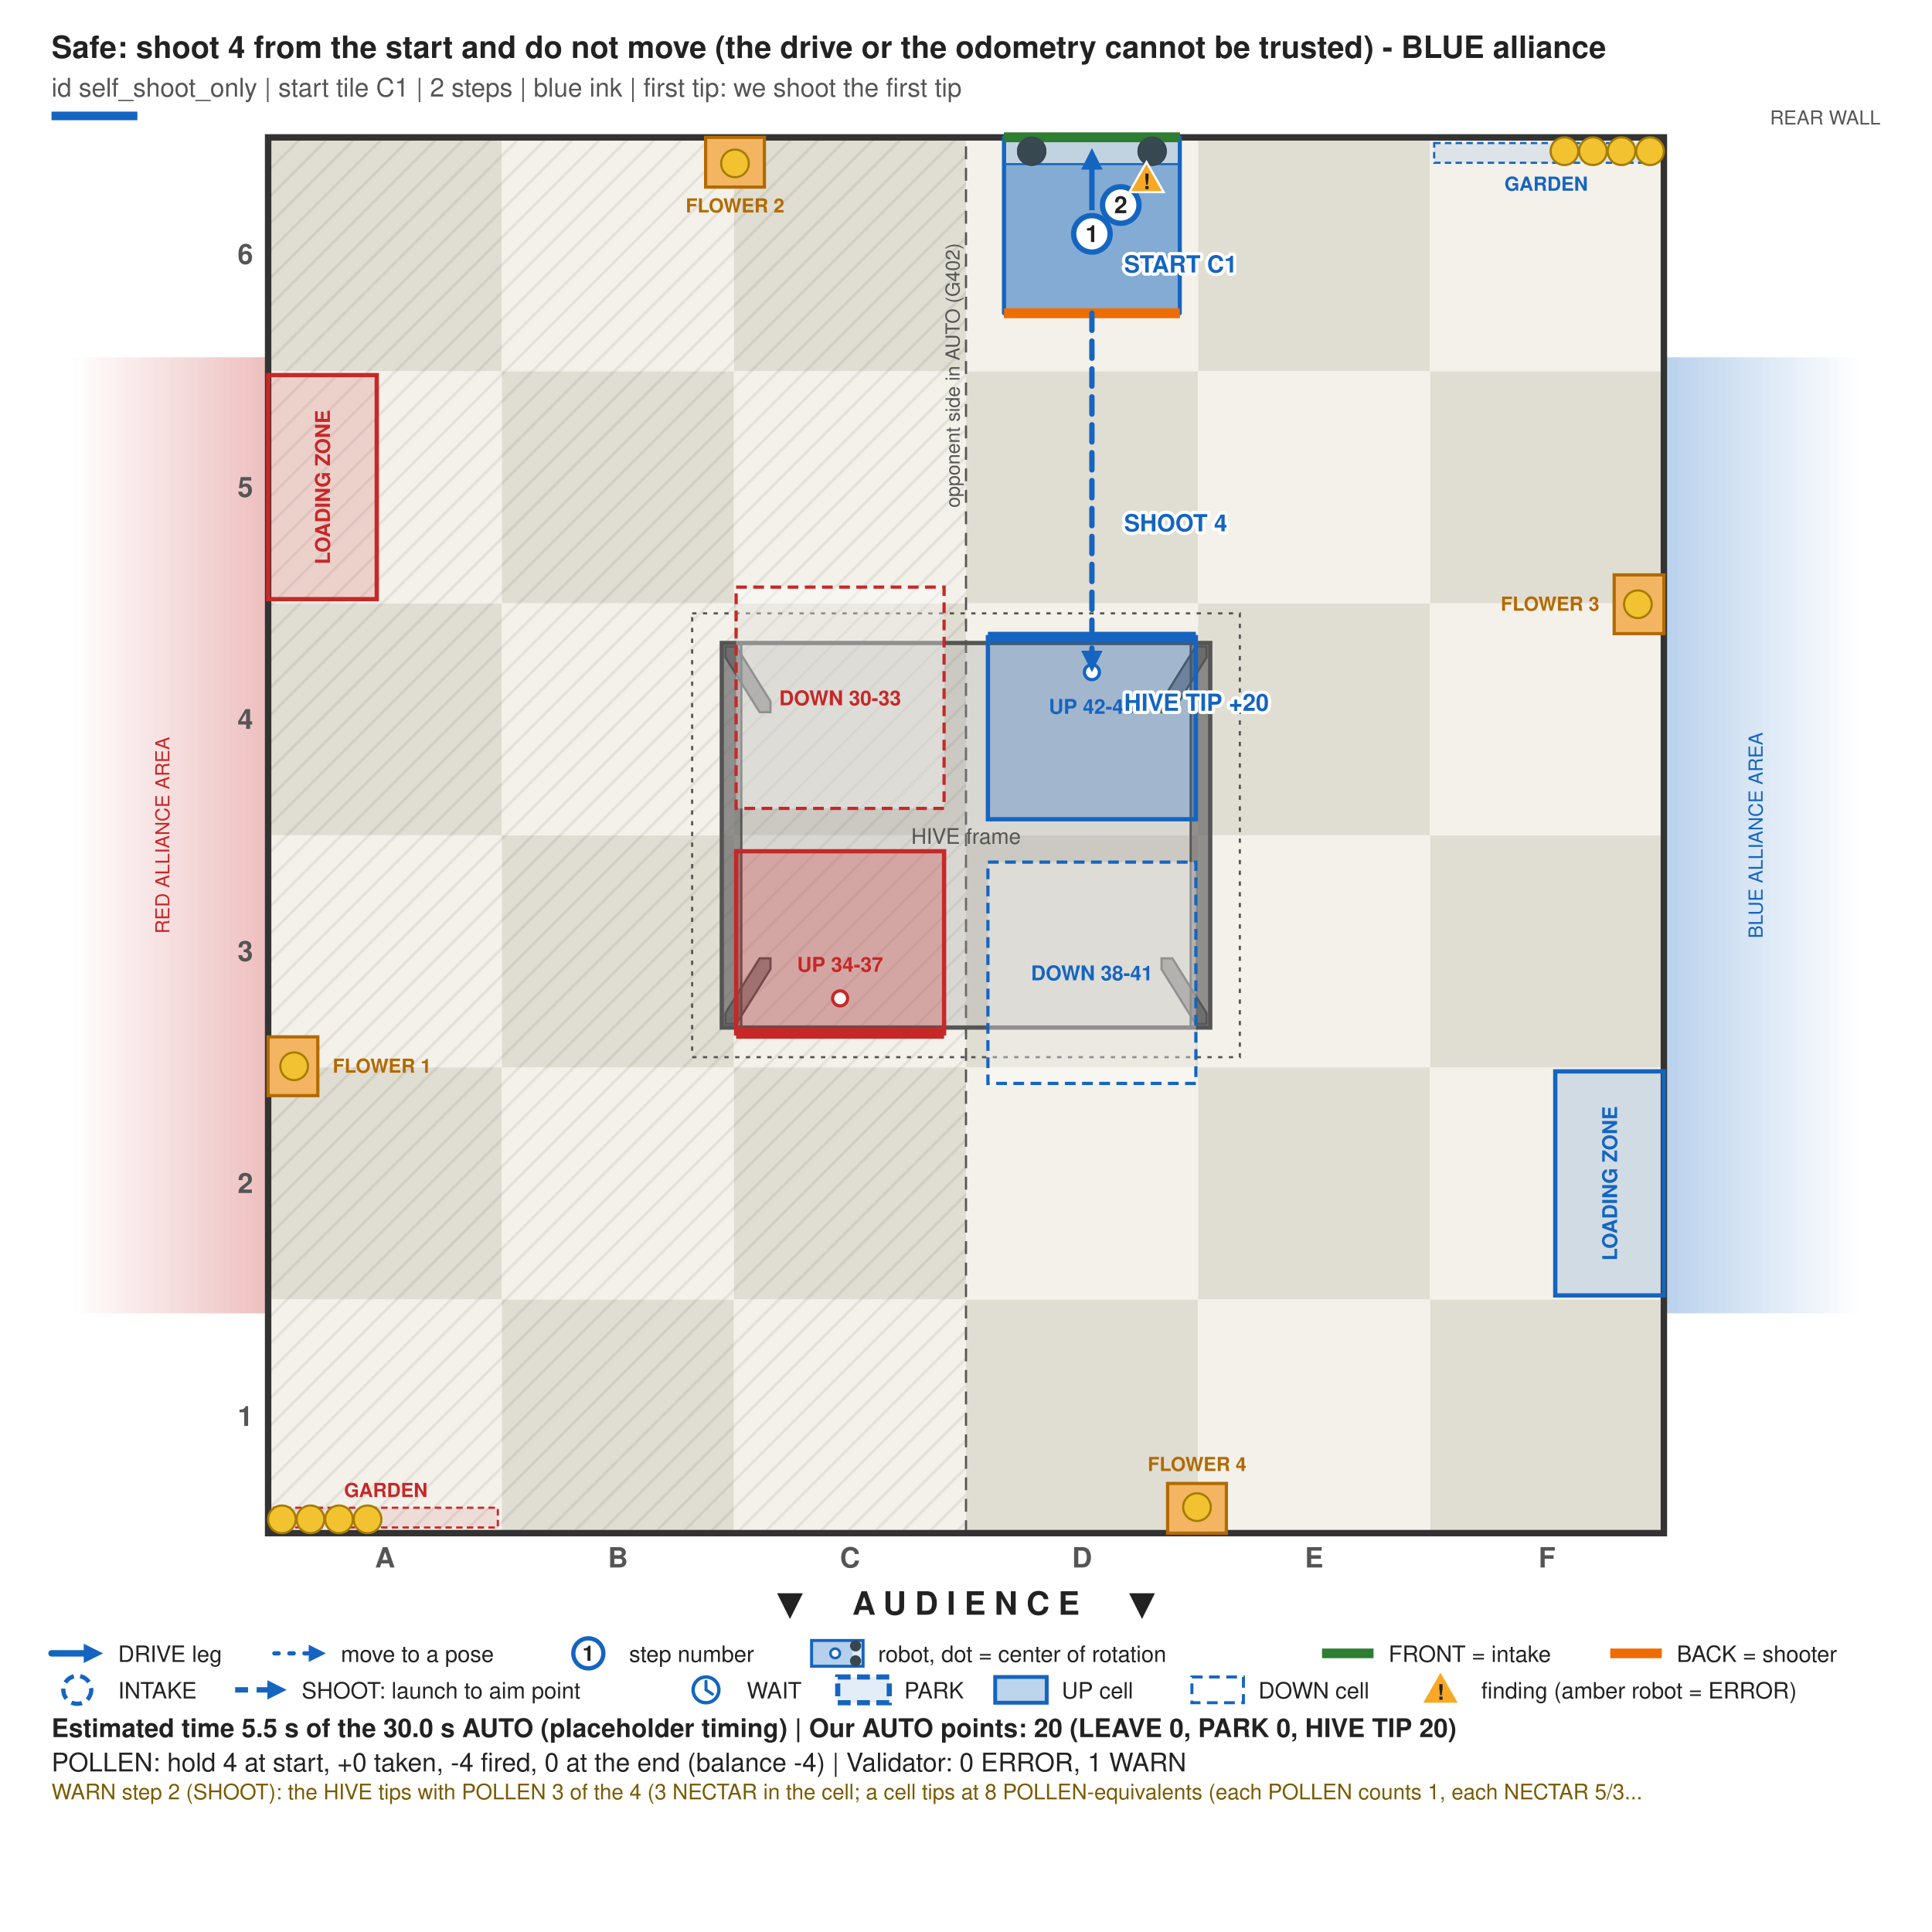
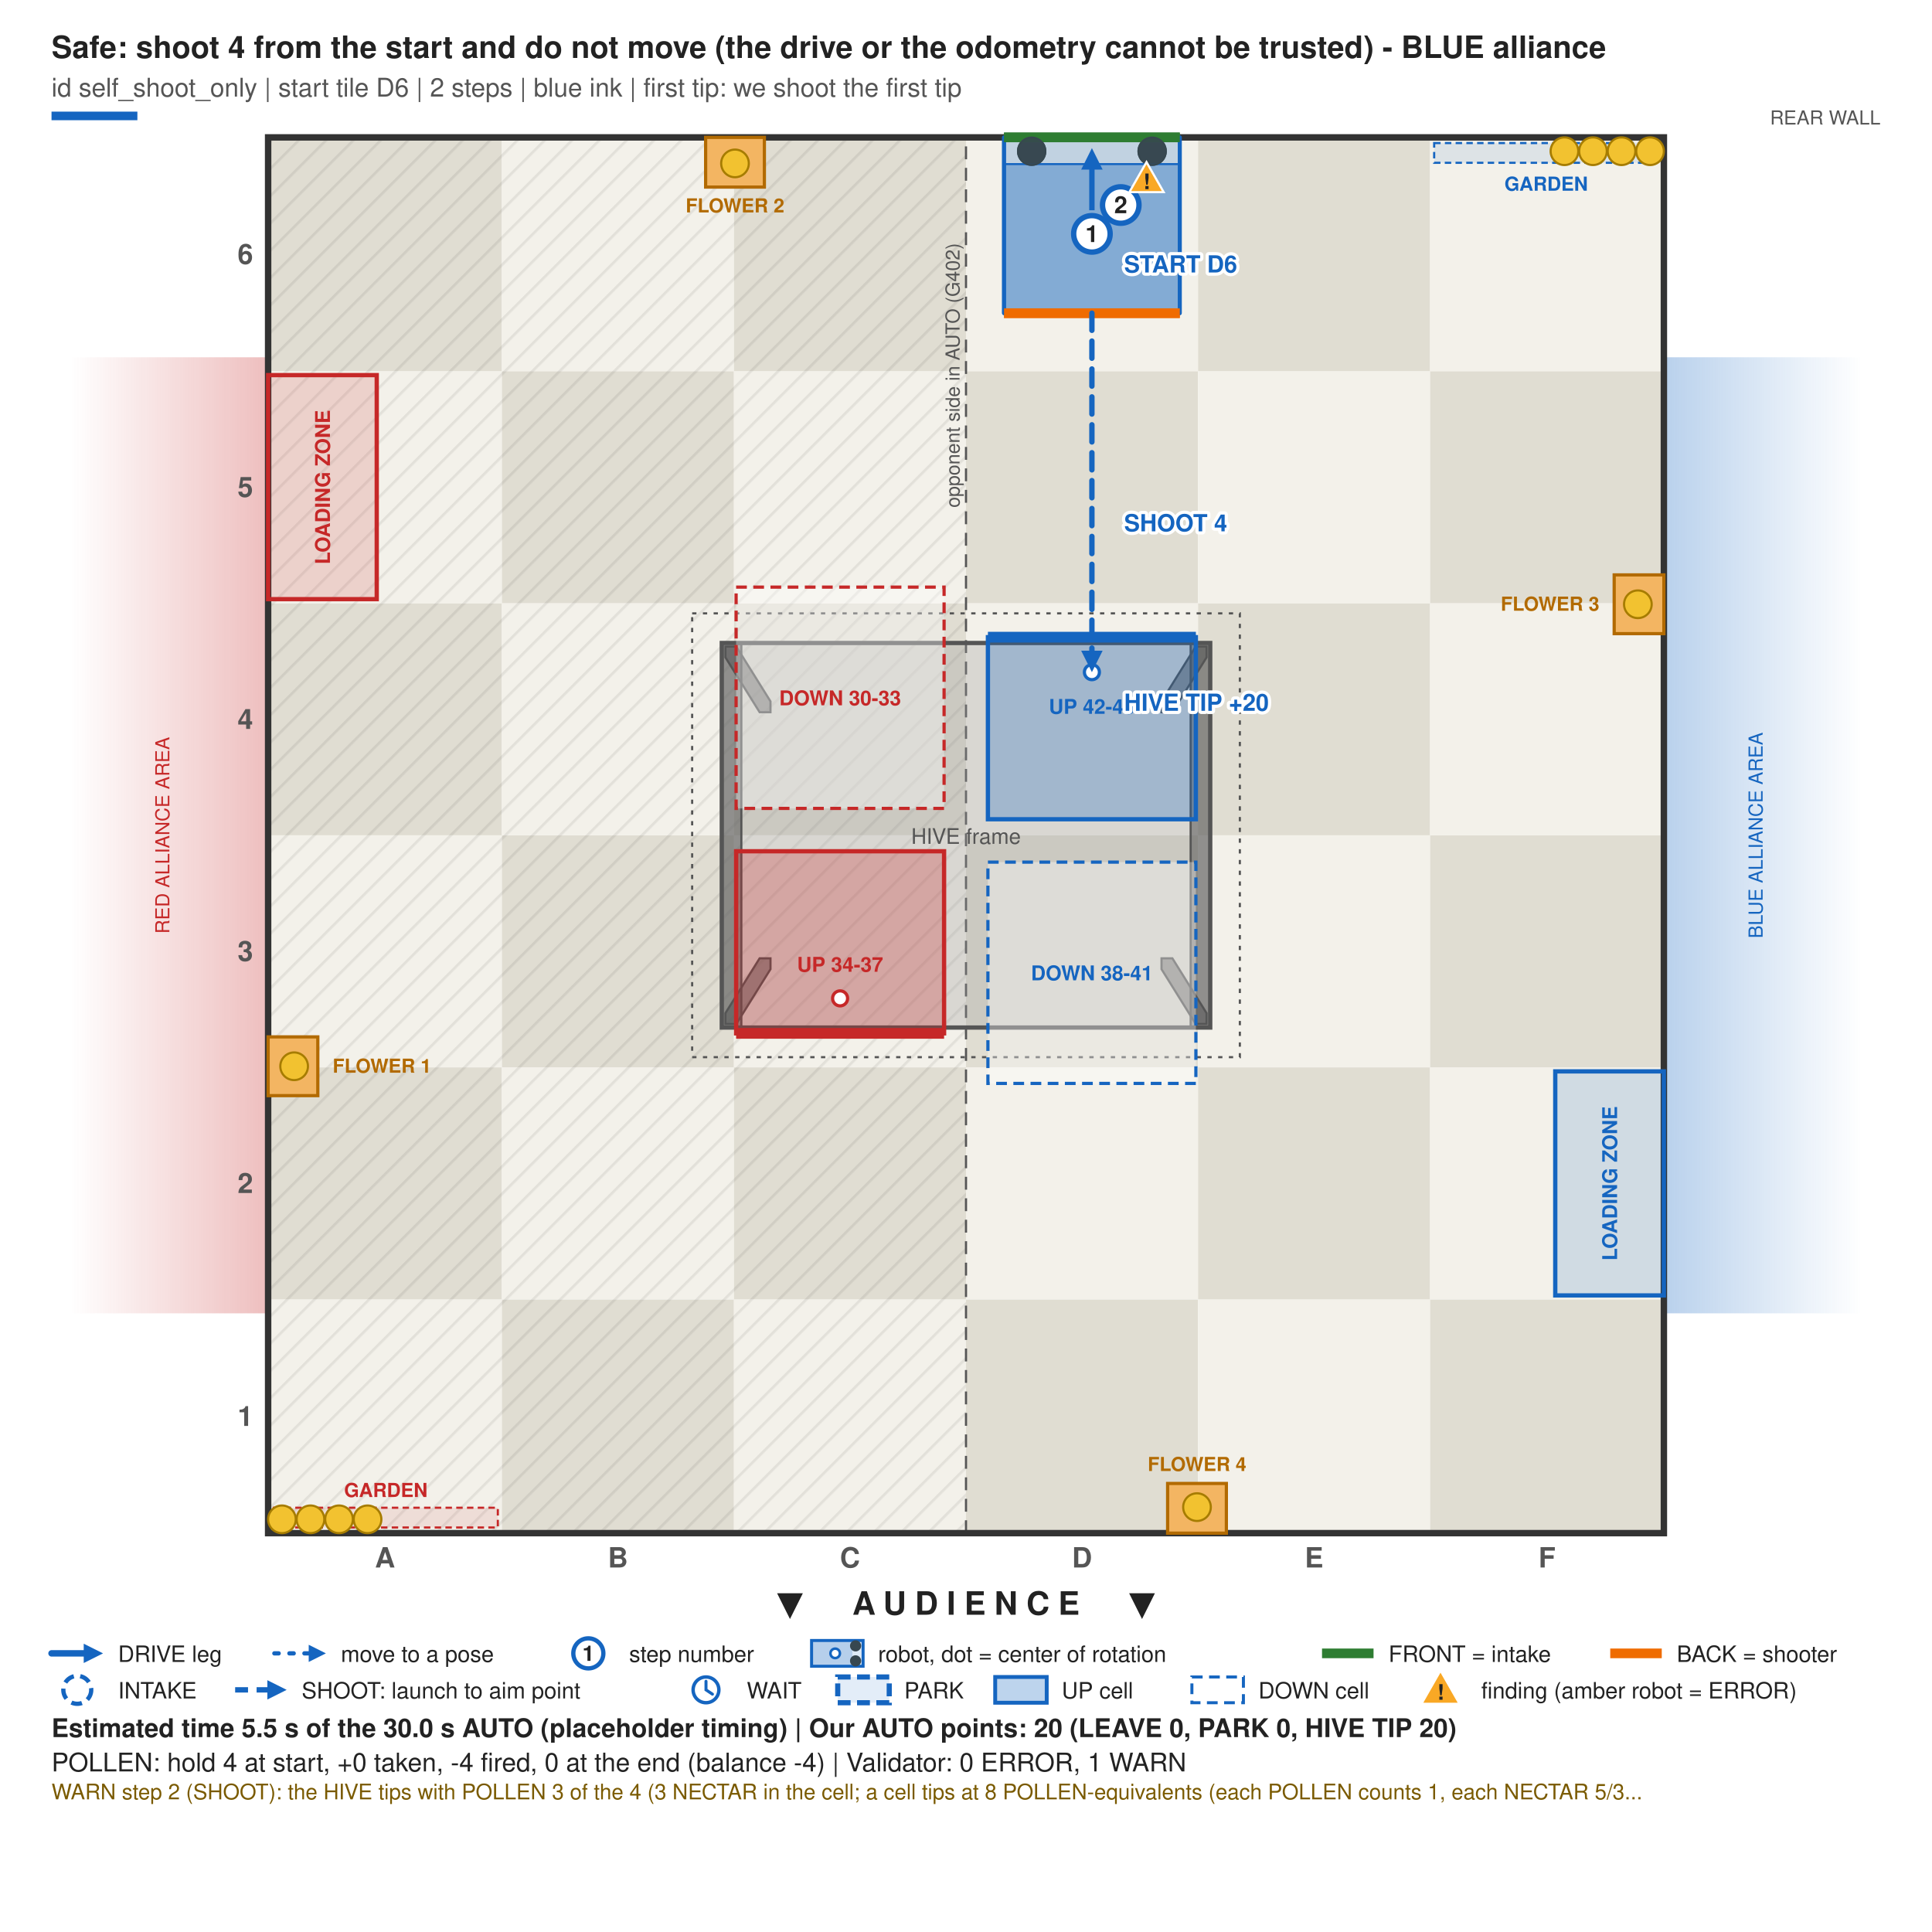
<svg xmlns="http://www.w3.org/2000/svg" viewBox="0 0 900 900" width="900" height="900" role="img" aria-labelledby="svg-title svg-desc" font-family="Helvetica, Arial, sans-serif">
  <defs>
    <linearGradient id="area-red" x1="1" y1="0" x2="0" y2="0">
      <stop offset="0" stop-color="#c62828" stop-opacity="0.30" />
      <stop offset="1" stop-color="#c62828" stop-opacity="0" />
    </linearGradient>
    <linearGradient id="area-blue" x1="0" y1="0" x2="1" y2="0">
      <stop offset="0" stop-color="#1565c0" stop-opacity="0.30" />
      <stop offset="1" stop-color="#1565c0" stop-opacity="0" />
    </linearGradient>
    <pattern id="opponent-hatch" width="9" height="9" patternUnits="userSpaceOnUse" patternTransform="rotate(45)">
      <line x1="0" y1="0" x2="0" y2="9" stroke="#000000" stroke-opacity="0.07" stroke-width="2.5" />
    </pattern>
  </defs>
  <rect id="background" x="0" y="0" width="900" height="900" fill="#ffffff" />
  <text id="title" x="24" y="27" font-size="14.35" font-weight="bold" fill="#222222">Safe: shoot 4 from the start and do not move (the drive or the odometry cannot be trusted) - BLUE alliance</text>
-   <text id="subtitle" x="24" y="45" font-size="12" fill="#555555">id self_shoot_only  |  start tile C1  |  2 steps  |  blue ink  |  first tip: we shoot the first tip</text>
+   <text id="subtitle" x="24" y="45" font-size="12" fill="#555555">id self_shoot_only  |  start tile D6  |  2 steps  |  blue ink  |  first tip: we shoot the first tip</text>
  <rect x="24" y="52" width="40" height="4" fill="#1565c0" />
  <g id="field">
    <rect class="alliance-area" data-alliance="RED" x="32.9" y="166.43" width="92" height="445.37" fill="url(#area-red)" />
    <rect class="alliance-area" data-alliance="BLUE" x="775.1" y="166.43" width="92" height="445.37" fill="url(#area-blue)" />
    <text x="78.9" y="389.12" font-size="9" fill="#c62828" text-anchor="middle" transform="rotate(-90 78.9 389.12)">RED ALLIANCE AREA</text>
    <text x="821.1" y="389.12" font-size="9" fill="#1565c0" text-anchor="middle" transform="rotate(-90 821.1 389.12)">BLUE ALLIANCE AREA</text>
    <rect class="tile" data-tile="A1" x="124.9" y="605.3" width="108.9" height="108.9" fill="#f3f1ea" />
    <rect class="tile" data-tile="A2" x="124.9" y="497.2" width="108.9" height="108.1" fill="#e0ddd2" />
    <rect class="tile" data-tile="A3" x="124.9" y="389.1" width="108.9" height="108.1" fill="#f3f1ea" />
    <rect class="tile" data-tile="A4" x="124.9" y="281" width="108.9" height="108.1" fill="#e0ddd2" />
    <rect class="tile" data-tile="A5" x="124.9" y="172.9" width="108.9" height="108.1" fill="#f3f1ea" />
    <rect class="tile" data-tile="A6" x="124.9" y="64" width="108.9" height="108.9" fill="#e0ddd2" />
    <rect class="tile" data-tile="B1" x="233.8" y="605.3" width="108.1" height="108.9" fill="#e0ddd2" />
    <rect class="tile" data-tile="B2" x="233.8" y="497.2" width="108.1" height="108.1" fill="#f3f1ea" />
    <rect class="tile" data-tile="B3" x="233.8" y="389.1" width="108.1" height="108.1" fill="#e0ddd2" />
    <rect class="tile" data-tile="B4" x="233.8" y="281" width="108.1" height="108.1" fill="#f3f1ea" />
    <rect class="tile" data-tile="B5" x="233.8" y="172.9" width="108.1" height="108.1" fill="#e0ddd2" />
    <rect class="tile" data-tile="B6" x="233.8" y="64" width="108.1" height="108.9" fill="#f3f1ea" />
    <rect class="tile" data-tile="C1" x="341.9" y="605.3" width="108.1" height="108.9" fill="#f3f1ea" />
    <rect class="tile" data-tile="C2" x="341.9" y="497.2" width="108.1" height="108.1" fill="#e0ddd2" />
    <rect class="tile" data-tile="C3" x="341.9" y="389.1" width="108.1" height="108.1" fill="#f3f1ea" />
    <rect class="tile" data-tile="C4" x="341.9" y="281" width="108.1" height="108.1" fill="#e0ddd2" />
    <rect class="tile" data-tile="C5" x="341.9" y="172.9" width="108.1" height="108.1" fill="#f3f1ea" />
    <rect class="tile" data-tile="C6" x="341.9" y="64" width="108.1" height="108.9" fill="#e0ddd2" />
    <rect class="tile" data-tile="D1" x="450" y="605.3" width="108.1" height="108.9" fill="#e0ddd2" />
    <rect class="tile" data-tile="D2" x="450" y="497.2" width="108.1" height="108.1" fill="#f3f1ea" />
    <rect class="tile" data-tile="D3" x="450" y="389.1" width="108.1" height="108.1" fill="#e0ddd2" />
    <rect class="tile" data-tile="D4" x="450" y="281" width="108.1" height="108.1" fill="#f3f1ea" />
    <rect class="tile" data-tile="D5" x="450" y="172.9" width="108.1" height="108.1" fill="#e0ddd2" />
    <rect class="tile" data-tile="D6" x="450" y="64" width="108.1" height="108.9" fill="#f3f1ea" />
    <rect class="tile" data-tile="E1" x="558.1" y="605.3" width="108.1" height="108.9" fill="#f3f1ea" />
    <rect class="tile" data-tile="E2" x="558.1" y="497.2" width="108.1" height="108.1" fill="#e0ddd2" />
    <rect class="tile" data-tile="E3" x="558.1" y="389.1" width="108.1" height="108.1" fill="#f3f1ea" />
    <rect class="tile" data-tile="E4" x="558.1" y="281" width="108.1" height="108.1" fill="#e0ddd2" />
    <rect class="tile" data-tile="E5" x="558.1" y="172.9" width="108.1" height="108.1" fill="#f3f1ea" />
    <rect class="tile" data-tile="E6" x="558.1" y="64" width="108.1" height="108.9" fill="#e0ddd2" />
    <rect class="tile" data-tile="F1" x="666.2" y="605.3" width="108.9" height="108.9" fill="#e0ddd2" />
    <rect class="tile" data-tile="F2" x="666.2" y="497.2" width="108.9" height="108.1" fill="#f3f1ea" />
    <rect class="tile" data-tile="F3" x="666.2" y="389.1" width="108.9" height="108.1" fill="#e0ddd2" />
    <rect class="tile" data-tile="F4" x="666.2" y="281" width="108.9" height="108.1" fill="#f3f1ea" />
    <rect class="tile" data-tile="F5" x="666.2" y="172.9" width="108.9" height="108.1" fill="#e0ddd2" />
    <rect class="tile" data-tile="F6" x="666.2" y="64" width="108.9" height="108.9" fill="#f3f1ea" />
    <rect id="opponent-side" x="124.9" y="64" width="325.1" height="650.2" fill="url(#opponent-hatch)" />
    <line id="side-line" x1="450" y1="714.2" x2="450" y2="64" stroke="#555555" stroke-width="1" stroke-dasharray="6 4" />
    <text id="opponent-label" x="447" y="174.86" font-size="9" fill="#555555" text-anchor="middle" transform="rotate(-90 447 174.86)">opponent side in AUTO (G402)</text>
    <text class="tile-label" x="179.35" y="730.2" font-size="13" font-weight="bold" text-anchor="middle" fill="#555555">A</text>
    <text class="tile-label" x="287.85" y="730.2" font-size="13" font-weight="bold" text-anchor="middle" fill="#555555">B</text>
    <text class="tile-label" x="395.95" y="730.2" font-size="13" font-weight="bold" text-anchor="middle" fill="#555555">C</text>
    <text class="tile-label" x="504.05" y="730.2" font-size="13" font-weight="bold" text-anchor="middle" fill="#555555">D</text>
    <text class="tile-label" x="612.15" y="730.2" font-size="13" font-weight="bold" text-anchor="middle" fill="#555555">E</text>
    <text class="tile-label" x="720.65" y="730.2" font-size="13" font-weight="bold" text-anchor="middle" fill="#555555">F</text>
    <text class="tile-label" x="117.9" y="664.25" font-size="13" font-weight="bold" text-anchor="end" fill="#555555">1</text>
    <text class="tile-label" x="117.9" y="555.75" font-size="13" font-weight="bold" text-anchor="end" fill="#555555">2</text>
    <text class="tile-label" x="117.9" y="447.65" font-size="13" font-weight="bold" text-anchor="end" fill="#555555">3</text>
    <text class="tile-label" x="117.9" y="339.55" font-size="13" font-weight="bold" text-anchor="end" fill="#555555">4</text>
    <text class="tile-label" x="117.9" y="231.45" font-size="13" font-weight="bold" text-anchor="end" fill="#555555">5</text>
    <text class="tile-label" x="117.9" y="122.95" font-size="13" font-weight="bold" text-anchor="end" fill="#555555">6</text>
    <rect id="field-border" x="124.9" y="64" width="650.2" height="650.2" fill="none" stroke="#333333" stroke-width="3" />
  </g>
  <g id="structures">
    <rect id="hive-frame" x="336.23" y="299.53" width="227.54" height="179.14" fill="#9a9a9a" fill-opacity="0.30" stroke="#555555" stroke-width="2" />
    <rect id="hive-keepout" x="322.43" y="285.73" width="255.14" height="206.74" fill="none" stroke="#555555" stroke-width="1" stroke-dasharray="2 3" />
    <g id="hive-solid">
      <polygon class="hive-foot" points="336.23,478.67 345.35,478.67 345.35,299.53 336.23,299.53" fill="#555555" fill-opacity="0.55" stroke="#555555" stroke-width="1" />
      <polygon class="hive-foot" points="554.65,478.67 563.77,478.67 563.77,299.53 554.65,299.53" fill="#555555" fill-opacity="0.55" stroke="#555555" stroke-width="1" />
      <polygon class="hive-foot" points="337.94,477.01 343,477.01 358.92,451.48 358.92,446.42 353.86,446.42 337.94,471.95" fill="#555555" fill-opacity="0.55" stroke="#555555" stroke-width="1" />
      <polygon class="hive-foot" points="337.94,306.25 353.86,331.78 358.92,331.78 358.92,326.72 343,301.19 337.94,301.19" fill="#555555" fill-opacity="0.55" stroke="#555555" stroke-width="1" />
      <polygon class="hive-foot" points="541.08,451.48 557,477.01 562.06,477.01 562.06,471.95 546.14,446.42 541.08,446.42" fill="#555555" fill-opacity="0.55" stroke="#555555" stroke-width="1" />
      <polygon class="hive-foot" points="541.08,331.78 546.14,331.78 562.06,306.25 562.06,301.19 557,301.19 541.08,326.72" fill="#555555" fill-opacity="0.55" stroke="#555555" stroke-width="1" />
    </g>
    <text x="450" y="393.1" font-size="10" fill="#555555" text-anchor="middle">HIVE frame</text>
    <g class="hive" data-alliance="RED">
      <g class="cell cell-down" data-alliance="RED" data-side="REAR">
        <rect x="342.91" y="273.5" width="96.88" height="103.09" fill="#ffffff" fill-opacity="0.35" stroke="#c62828" stroke-width="1.5" stroke-dasharray="5 3" />
        <text x="391.35" y="328.55" font-size="9.5" font-weight="bold" fill="#c62828" text-anchor="middle">DOWN 30-33</text>
      </g>
      <g class="cell cell-up" data-alliance="RED" data-side="AUDIENCE">
        <rect x="342.91" y="396.55" width="96.88" height="84.82" fill="#c62828" fill-opacity="0.28" stroke="#c62828" stroke-width="2" />
        <line class="cell-opening" x1="342.91" y1="481.38" x2="439.79" y2="481.38" stroke="#c62828" stroke-width="5" />
        <circle class="aim-point" cx="391.35" cy="465.08" r="3.5" fill="#ffffff" stroke="#c62828" stroke-width="1.5" />
        <text x="391.35" y="452.68" font-size="9.5" font-weight="bold" fill="#c62828" text-anchor="middle">UP 34-37</text>
      </g>
    </g>
    <g class="hive" data-alliance="BLUE">
      <g class="cell cell-down" data-alliance="BLUE" data-side="AUDIENCE">
        <rect x="460.21" y="401.61" width="96.88" height="103.09" fill="#ffffff" fill-opacity="0.35" stroke="#1565c0" stroke-width="1.5" stroke-dasharray="5 3" />
        <text x="508.65" y="456.66" font-size="9.5" font-weight="bold" fill="#1565c0" text-anchor="middle">DOWN 38-41</text>
      </g>
      <g class="cell cell-up" data-alliance="BLUE" data-side="REAR">
        <rect x="460.21" y="296.82" width="96.88" height="84.82" fill="#1565c0" fill-opacity="0.28" stroke="#1565c0" stroke-width="2" />
        <line class="cell-opening" x1="460.21" y1="296.82" x2="557.09" y2="296.82" stroke="#1565c0" stroke-width="5" />
        <circle class="aim-point" cx="508.65" cy="313.12" r="3.5" fill="#ffffff" stroke="#1565c0" stroke-width="1.5" />
        <text x="508.65" y="332.52" font-size="9.5" font-weight="bold" fill="#1565c0" text-anchor="middle">UP 42-45</text>
      </g>
    </g>
    <g class="flower" data-flower="1">
      <rect x="124.9" y="483.02" width="23.15" height="27.37" fill="#f3b562" stroke="#b26a00" stroke-width="1.5" />
      <circle cx="137.02" cy="496.71" r="6.44" fill="#f2c230" stroke="#a67c00" stroke-width="1" />
      <text x="154.95" y="499.71" font-size="9" fill="#b26a00" font-weight="bold" text-anchor="start">FLOWER 1</text>
    </g>
    <g class="flower" data-flower="2">
      <rect x="328.71" y="64" width="27.37" height="23.15" fill="#f3b562" stroke="#b26a00" stroke-width="1.5" />
      <circle cx="342.39" cy="76.12" r="6.44" fill="#f2c230" stroke="#a67c00" stroke-width="1" />
      <text x="342.39" y="98.95" font-size="9" fill="#b26a00" font-weight="bold" text-anchor="middle">FLOWER 2</text>
    </g>
    <g class="flower" data-flower="3">
      <rect x="751.95" y="267.81" width="23.15" height="27.37" fill="#f3b562" stroke="#b26a00" stroke-width="1.5" />
      <circle cx="762.98" cy="281.49" r="6.44" fill="#f2c230" stroke="#a67c00" stroke-width="1" />
      <text x="745.05" y="284.49" font-size="9" fill="#b26a00" font-weight="bold" text-anchor="end">FLOWER 3</text>
    </g>
    <g class="flower" data-flower="4">
      <rect x="543.92" y="691.05" width="27.37" height="23.15" fill="#f3b562" stroke="#b26a00" stroke-width="1.5" />
      <circle cx="557.61" cy="702.08" r="6.44" fill="#f2c230" stroke="#a67c00" stroke-width="1" />
      <text x="557.61" y="685.25" font-size="9" fill="#b26a00" font-weight="bold" text-anchor="middle">FLOWER 4</text>
    </g>
    <g class="garden" data-alliance="RED">
      <rect x="127.54" y="702.36" width="104.37" height="9.2" fill="#c62828" fill-opacity="0.10" stroke="#c62828" stroke-width="1" stroke-dasharray="3 2" />
      <circle class="pollen" cx="131.34" cy="707.76" r="6.44" fill="#f2c230" stroke="#a67c00" stroke-width="1" />
      <circle class="pollen" cx="144.63" cy="707.76" r="6.44" fill="#f2c230" stroke="#a67c00" stroke-width="1" />
      <circle class="pollen" cx="157.93" cy="707.76" r="6.44" fill="#f2c230" stroke="#a67c00" stroke-width="1" />
      <circle class="pollen" cx="171.22" cy="707.76" r="6.44" fill="#f2c230" stroke="#a67c00" stroke-width="1" />
      <text x="179.73" y="697.36" font-size="9" fill="#c62828" text-anchor="middle" font-weight="bold">GARDEN</text>
    </g>
    <g class="loading-zone" data-alliance="RED">
      <rect x="124.9" y="174.74" width="50.6" height="104.37" fill="#c62828" fill-opacity="0.16" stroke="#c62828" stroke-width="2" />
      <text x="150.2" y="230.43" font-size="9.5" font-weight="bold" fill="#c62828" text-anchor="middle" transform="rotate(-90 150.2 226.93)">LOADING ZONE</text>
    </g>
    <g class="garden" data-alliance="BLUE">
      <rect x="668.09" y="66.64" width="104.37" height="9.2" fill="#1565c0" fill-opacity="0.10" stroke="#1565c0" stroke-width="1" stroke-dasharray="3 2" />
      <circle class="pollen" cx="768.66" cy="70.44" r="6.44" fill="#f2c230" stroke="#a67c00" stroke-width="1" />
      <circle class="pollen" cx="755.37" cy="70.44" r="6.44" fill="#f2c230" stroke="#a67c00" stroke-width="1" />
      <circle class="pollen" cx="742.07" cy="70.44" r="6.44" fill="#f2c230" stroke="#a67c00" stroke-width="1" />
      <circle class="pollen" cx="728.78" cy="70.44" r="6.44" fill="#f2c230" stroke="#a67c00" stroke-width="1" />
      <text x="720.27" y="88.84" font-size="9" fill="#1565c0" text-anchor="middle" font-weight="bold">GARDEN</text>
    </g>
    <g class="loading-zone" data-alliance="BLUE">
      <rect x="724.5" y="499.09" width="50.6" height="104.37" fill="#1565c0" fill-opacity="0.16" stroke="#1565c0" stroke-width="2" />
      <text x="749.8" y="554.77" font-size="9.5" font-weight="bold" fill="#1565c0" text-anchor="middle" transform="rotate(-90 749.8 551.27)">LOADING ZONE</text>
    </g>
    <text id="audience-label" x="450" y="752.2" font-size="15" font-weight="bold" letter-spacing="4" text-anchor="middle" fill="#222222">AUDIENCE</text>
    <polygon class="compass-arrow" points="362,742.2 374,742.2 368,754.2" fill="#222222" />
    <polygon class="compass-arrow" points="526,742.2 538,742.2 532,754.2" fill="#222222" />
    <text x="876" y="58" font-size="9" fill="#555555" text-anchor="end">REAR WALL</text>
  </g>
  <g id="route" data-ink="#1565c0" data-alliance="BLUE" data-route="self_shoot_only">
    <g id="start-footprint" class="footprint start" data-step="1">
      <polygon class="outline" points="467.71,64 467.71,145.88 549.59,145.88 549.59,64" fill="#1565c0" fill-opacity="0.14" stroke="#1565c0" stroke-width="1.8" stroke-linejoin="round" />
      <polygon class="chassis" points="467.71,76.42 467.71,145.88 549.59,145.88 549.59,76.42" fill="#1565c0" fill-opacity="0.2" stroke="#1565c0" stroke-width="0.8" stroke-linejoin="round" />
      <line class="front-edge" x1="467.71" y1="64" x2="549.59" y2="64" stroke="#2e7d32" stroke-width="4.5" />
      <line class="back-edge" x1="467.71" y1="145.88" x2="549.59" y2="145.88" stroke="#ef6c00" stroke-width="4.5" />
      <circle class="wheel" data-wheel="LEFT" cx="480.59" cy="70.44" r="6.44" fill="#37474f" fill-opacity="0.88" stroke="#37474f" stroke-width="0.8" />
      <circle class="wheel" data-wheel="RIGHT" cx="536.71" cy="70.44" r="6.44" fill="#37474f" fill-opacity="0.88" stroke="#37474f" stroke-width="0.8" />
      <g class="pose-point" data-x="83.42" data-y="131.58">
        <circle cx="508.65" cy="108.94" r="3.4" fill="#ffffff" fill-opacity="0.92" stroke="#1565c0" stroke-width="1.6" />
        <line x1="505.25" y1="108.94" x2="512.05" y2="108.94" stroke="#1565c0" stroke-width="1" />
        <line x1="508.65" y1="105.54" x2="508.65" y2="112.34" stroke="#1565c0" stroke-width="1" />
      </g>
      <line class="heading-arrow" x1="508.65" y1="97.94" x2="508.65" y2="77" stroke="#1565c0" stroke-width="2.5" />
      <polygon class="arrowhead" points="508.65,69 513.65,79 503.65,79" fill="#1565c0" />
    </g>
    <g class="shoot-pose" data-step="2" data-nominal="false">
      <polygon class="outline" points="467.71,64 467.71,145.88 549.59,145.88 549.59,64" fill="#1565c0" fill-opacity="0.1" stroke="#1565c0" stroke-width="1.8" stroke-linejoin="round" />
      <polygon class="chassis" points="467.71,76.42 467.71,145.88 549.59,145.88 549.59,76.42" fill="#1565c0" fill-opacity="0.2" stroke="#1565c0" stroke-width="0.8" stroke-linejoin="round" />
      <line class="front-edge" x1="467.71" y1="64" x2="549.59" y2="64" stroke="#2e7d32" stroke-width="4.5" />
      <line class="back-edge" x1="467.71" y1="145.88" x2="549.59" y2="145.88" stroke="#ef6c00" stroke-width="4.5" />
      <circle class="wheel" data-wheel="LEFT" cx="480.59" cy="70.44" r="6.44" fill="#37474f" fill-opacity="0.88" stroke="#37474f" stroke-width="0.8" />
      <circle class="wheel" data-wheel="RIGHT" cx="536.71" cy="70.44" r="6.44" fill="#37474f" fill-opacity="0.88" stroke="#37474f" stroke-width="0.8" />
      <g class="pose-point" data-x="83.42" data-y="131.58">
        <circle cx="508.65" cy="108.94" r="3.4" fill="#ffffff" fill-opacity="0.92" stroke="#1565c0" stroke-width="1.6" />
        <line x1="505.25" y1="108.94" x2="512.05" y2="108.94" stroke="#1565c0" stroke-width="1" />
        <line x1="508.65" y1="105.54" x2="508.65" y2="112.34" stroke="#1565c0" stroke-width="1" />
      </g>
      <line class="shot" x1="508.65" y1="145.88" x2="508.65" y2="304.12" stroke="#1565c0" stroke-width="2.5" stroke-dasharray="8 5" stroke-linecap="round" />
      <polygon class="arrowhead" points="508.65,313.12 503.65,303.12 513.65,303.12" fill="#1565c0" />
    </g>
    <g id="badges">
      <g class="badge" data-step="1" data-kind="START">
        <circle cx="508.65" cy="108.94" r="8.5" fill="#ffffff" stroke="#1565c0" stroke-width="2.5" />
        <text x="508.65" y="112.74" font-size="11" font-weight="bold" text-anchor="middle" fill="#222222">1</text>
      </g>
      <g class="badge" data-step="2" data-kind="SHOOT">
        <circle cx="522.09" cy="95.51" r="8.5" fill="#ffffff" stroke="#1565c0" stroke-width="2.5" />
        <text x="522.09" y="99.31" font-size="11" font-weight="bold" text-anchor="middle" fill="#222222">2</text>
      </g>
    </g>
    <g id="step-labels">
-       <text class="step-label" x="523.65" y="126.94" font-size="11" font-weight="bold" fill="#1565c0" text-anchor="start" stroke="#ffffff" stroke-width="3" stroke-linejoin="round" paint-order="stroke">START C1</text>
+       <text class="step-label" x="523.65" y="126.94" font-size="11" font-weight="bold" fill="#1565c0" text-anchor="start" stroke="#ffffff" stroke-width="3" stroke-linejoin="round" paint-order="stroke">START D6</text>
      <text class="step-label" x="523.65" y="247.5" font-size="11" font-weight="bold" fill="#1565c0" text-anchor="start" stroke="#ffffff" stroke-width="3" stroke-linejoin="round" paint-order="stroke">SHOOT 4</text>
      <text class="step-label" x="523.65" y="331.12" font-size="11" font-weight="bold" fill="#1565c0" text-anchor="start" stroke="#ffffff" stroke-width="3" stroke-linejoin="round" paint-order="stroke">HIVE TIP +20</text>
    </g>
    <g id="issue-marks">
      <g class="issue-mark" data-step="2" data-severity="WARN">
        <polygon points="534.09,75.51 542.09,89.51 526.09,89.51" fill="#f9a825" stroke="#ffffff" stroke-width="1" />
        <text x="534.09" y="88.11" font-size="10" font-weight="bold" text-anchor="middle" fill="#222222">!</text>
      </g>
    </g>
  </g>
  <g id="legend">
    <g class="legend-item" data-icon="drive">
      <line x1="24" y1="770.2" x2="40" y2="770.2" stroke="#1565c0" stroke-width="3" stroke-linecap="round" />
      <polygon class="arrowhead" points="48,770.2 39,774.7 39,765.7" fill="#1565c0" />
      <text x="55" y="774.2" font-size="10.5" fill="#222222">DRIVE leg</text>
    </g>
    <g class="legend-item" data-icon="approach">
      <line x1="127.81" y1="770.2" x2="143.81" y2="770.2" stroke="#1565c0" stroke-width="2" stroke-dasharray="2 5" stroke-linecap="round" />
      <polygon class="arrowhead" points="151.81,770.2 143.81,774.2 143.81,766.2" fill="#1565c0" />
      <text x="158.81" y="774.2" font-size="10.5" fill="#222222">move to a pose</text>
    </g>
    <g class="legend-item" data-icon="badge">
      <circle cx="274.07" cy="770.2" r="7" fill="#ffffff" stroke="#1565c0" stroke-width="2" />
      <text x="274.07" y="773.7" font-size="10" font-weight="bold" text-anchor="middle" fill="#222222">1</text>
      <text x="293.07" y="774.2" font-size="10.5" fill="#222222">step number</text>
    </g>
    <g class="legend-item" data-icon="robot">
      <rect x="378.06" y="764.2" width="24" height="12" fill="#1565c0" fill-opacity="0.14" stroke="#1565c0" stroke-width="1.4" />
      <rect x="378.06" y="764.2" width="19" height="12" fill="#1565c0" fill-opacity="0.2" />
      <circle cx="398.56" cy="766.7" r="2.6" fill="#37474f" />
      <circle cx="398.56" cy="773.7" r="2.6" fill="#37474f" />
      <circle cx="389.06" cy="770.2" r="2.2" fill="#ffffff" stroke="#1565c0" stroke-width="1.2" />
      <text x="409.06" y="774.2" font-size="10.5" fill="#222222">robot, dot = center of rotation</text>
    </g>
    <g class="legend-item" data-icon="front">
      <line x1="615.85" y1="770.2" x2="639.85" y2="770.2" stroke="#2e7d32" stroke-width="4.5" />
      <text x="646.85" y="774.2" font-size="10.5" fill="#222222">FRONT = intake</text>
    </g>
    <g class="legend-item" data-icon="back">
      <line x1="750.11" y1="770.2" x2="774.11" y2="770.2" stroke="#ef6c00" stroke-width="4.5" />
      <text x="781.11" y="774.2" font-size="10.5" fill="#222222">BACK = shooter</text>
    </g>
    <g class="legend-item" data-icon="intake">
      <circle cx="36" cy="787.2" r="6.5" fill="none" stroke="#1565c0" stroke-width="2" stroke-dasharray="5 3" />
      <text x="55" y="791.2" font-size="10.5" fill="#222222">INTAKE</text>
    </g>
    <g class="legend-item" data-icon="shoot">
      <line x1="109.54" y1="787.2" x2="125.54" y2="787.2" stroke="#1565c0" stroke-width="2.5" stroke-dasharray="6 4" />
      <polygon class="arrowhead" points="133.54,787.2 124.54,791.7 124.54,782.7" fill="#1565c0" />
      <text x="140.54" y="791.2" font-size="10.5" fill="#222222">SHOOT: launch to aim point</text>
    </g>
    <g class="legend-item" data-icon="wait">
      <circle cx="328.88" cy="787.2" r="6" fill="#ffffff" stroke="#1565c0" stroke-width="1.6" />
      <polyline points="328.88,783.2 328.88,787.2 331.88,789.2" fill="none" stroke="#1565c0" stroke-width="1.4" stroke-linecap="round" />
      <text x="347.88" y="791.2" font-size="10.5" fill="#222222">WAIT</text>
    </g>
    <g class="legend-item" data-icon="park">
      <rect x="390.24" y="781.2" width="24" height="12" fill="#1565c0" fill-opacity="0.12" stroke="#1565c0" stroke-width="2.4" stroke-dasharray="6 3" />
      <text x="421.24" y="791.2" font-size="10.5" fill="#222222">PARK</text>
    </g>
    <g class="legend-item" data-icon="up">
      <rect x="463.6" y="781.2" width="24" height="12" fill="#1565c0" fill-opacity="0.28" stroke="#1565c0" stroke-width="1.8" />
      <text x="494.6" y="791.2" font-size="10.5" fill="#222222">UP cell</text>
    </g>
    <g class="legend-item" data-icon="down">
      <rect x="555.23" y="781.2" width="24" height="12" fill="#ffffff" fill-opacity="0.35" stroke="#1565c0" stroke-width="1.4" stroke-dasharray="5 3" />
      <text x="586.23" y="791.2" font-size="10.5" fill="#222222">DOWN cell</text>
    </g>
    <g class="legend-item" data-icon="issue">
      <polygon points="671.04,779.2 679.04,793.2 663.04,793.2" fill="#f9a825" />
      <text x="671.04" y="791.8" font-size="10" font-weight="bold" text-anchor="middle" fill="#222222">!</text>
      <text x="690.04" y="791.2" font-size="10.5" fill="#222222">finding (amber robot = ERROR)</text>
    </g>
  </g>
  <g id="footer">
    <text id="footer-metrics" x="24" y="809.2" font-size="12" font-weight="bold" fill="#222222">Estimated time 5.5 s of the 30.0 s AUTO (placeholder timing)   |   Our AUTO points: 20  (LEAVE 0, PARK 0, HIVE TIP 20)</text>
    <text id="footer-pollen" x="24" y="825.2" font-size="12" fill="#222222">POLLEN: hold 4 at start, +0 taken, -4 fired, 0 at the end (balance -4)   |   Validator: 0 ERROR, 1 WARN</text>
    <g class="issue-line" data-severity="WARN">
      <text x="24" y="838.2" font-size="10" fill="#7a5a00">WARN step 2 (SHOOT): the HIVE tips with POLLEN 3 of the 4 (3 NECTAR in the cell; a cell tips at 8 POLLEN-equivalents (each POLLEN counts 1, each NECTAR 5/3...</text>
    </g>
  </g>
</svg>
